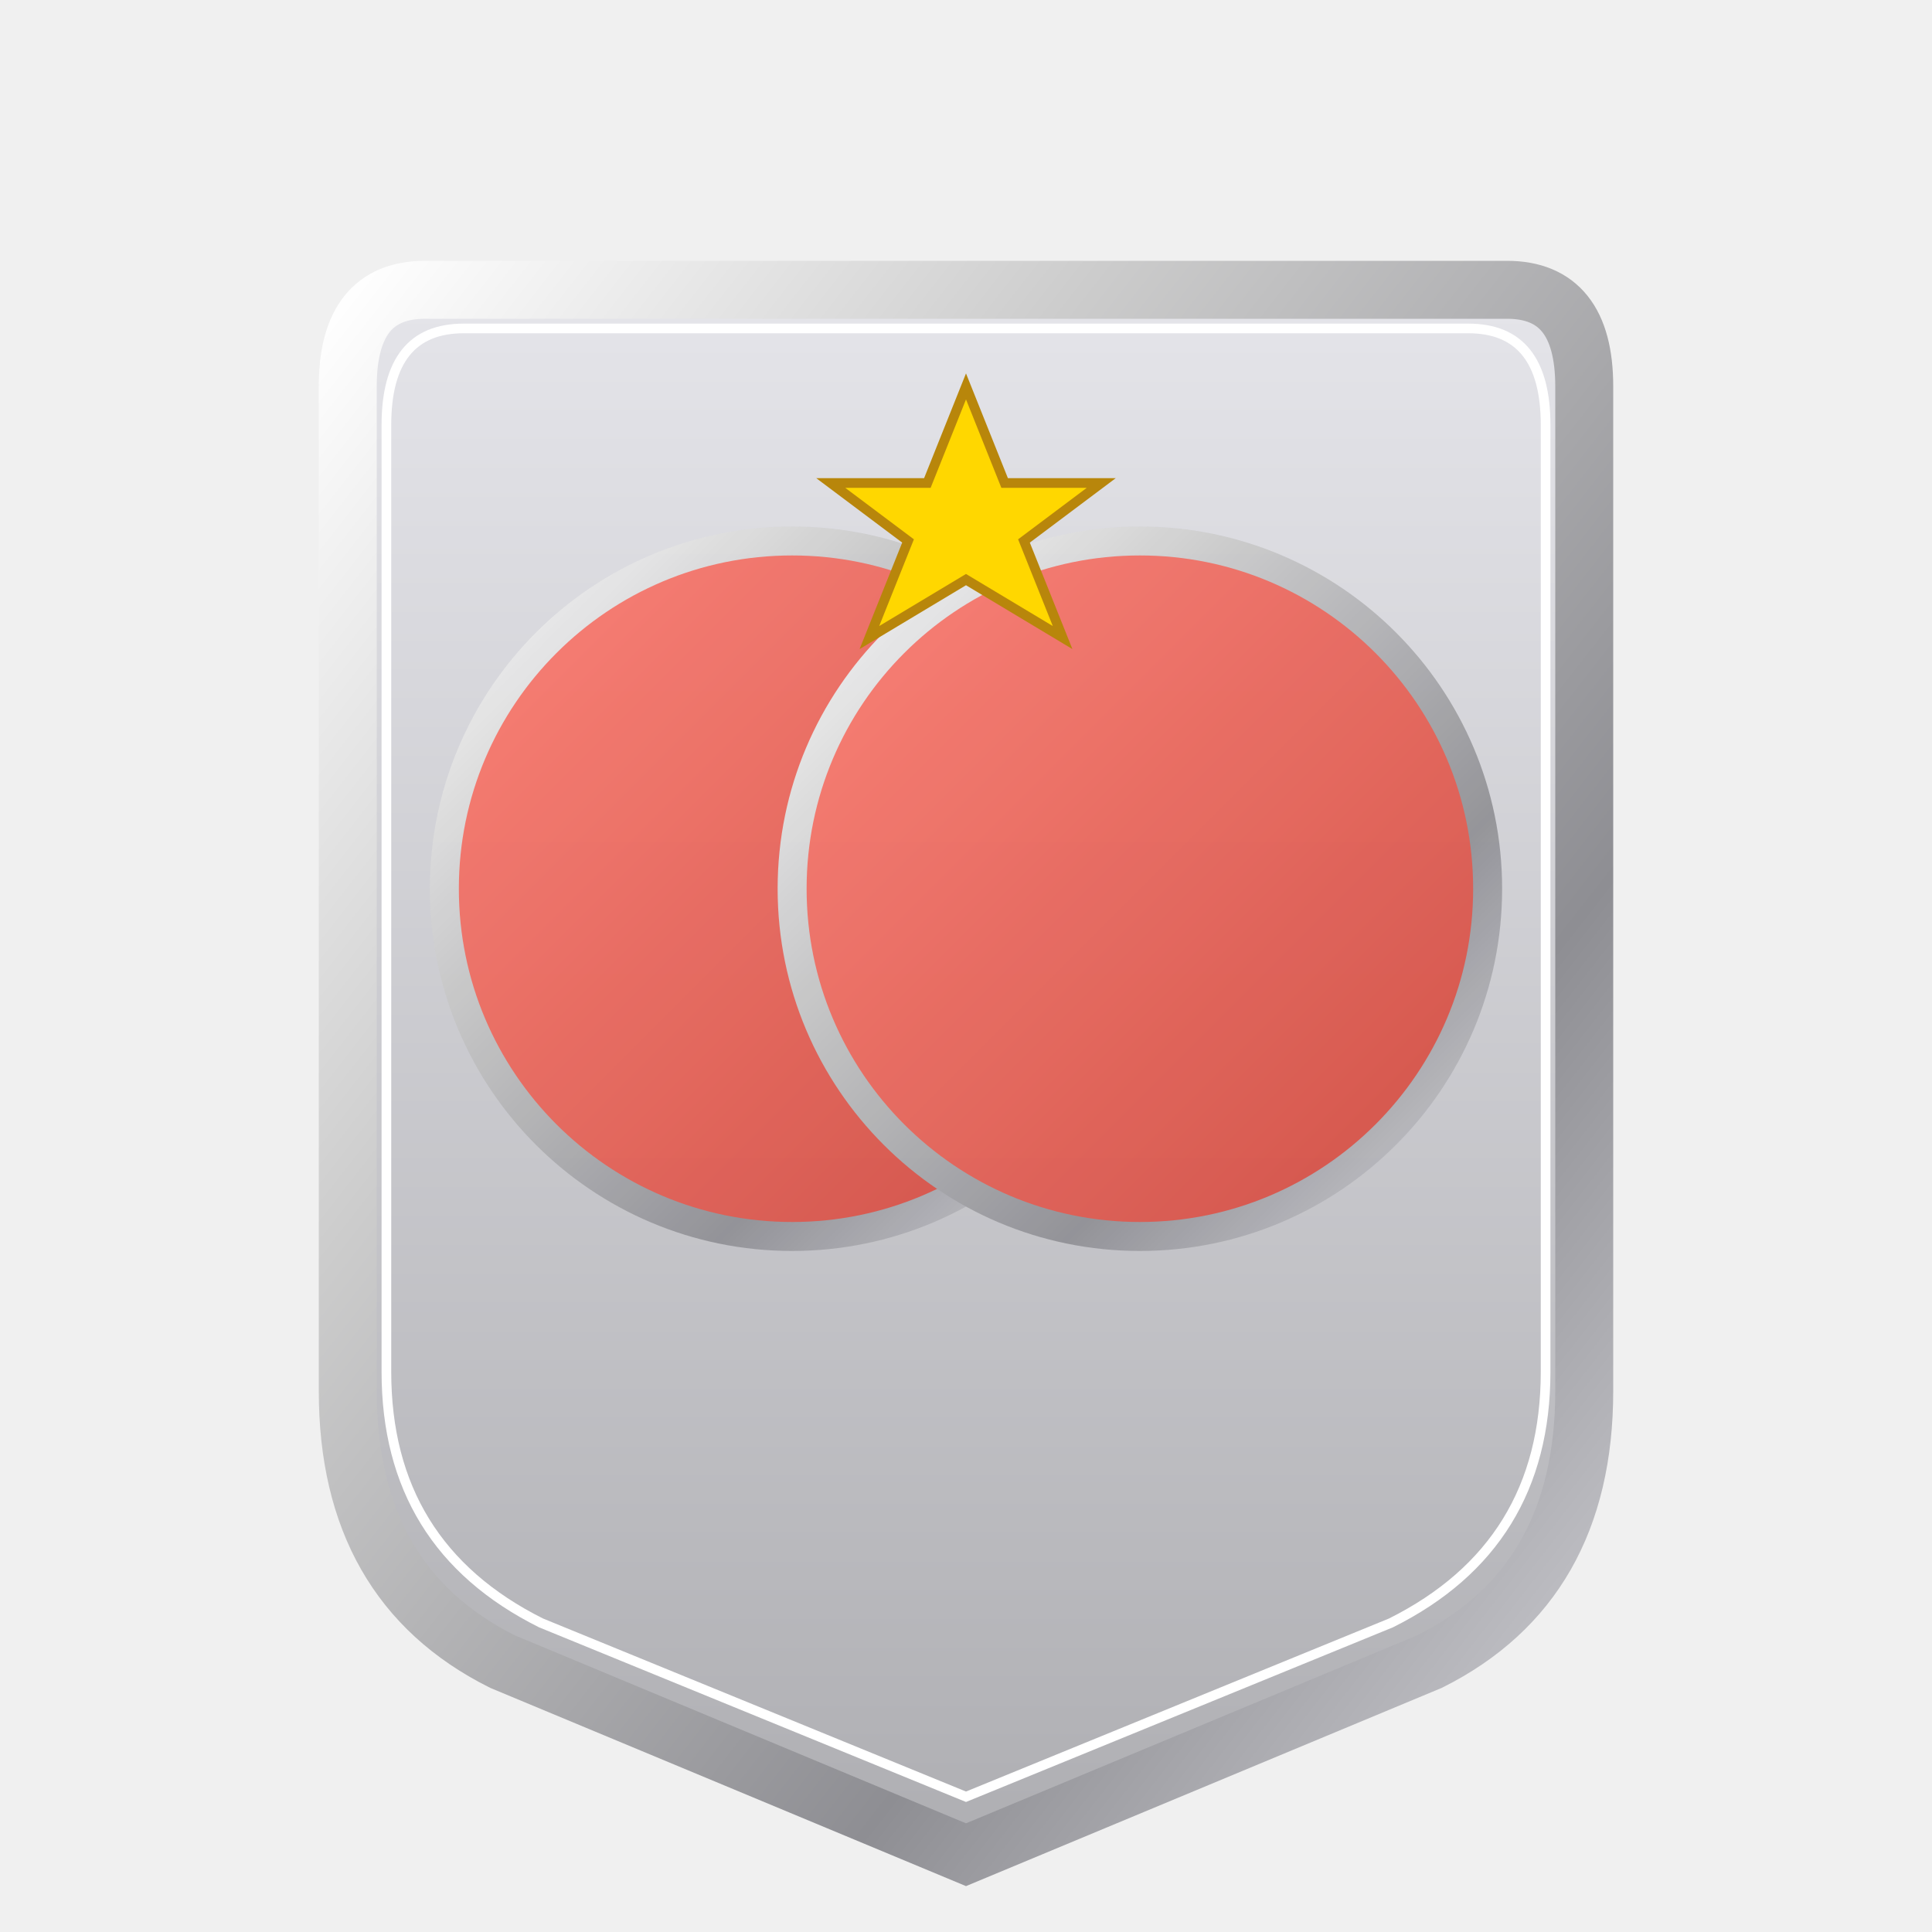
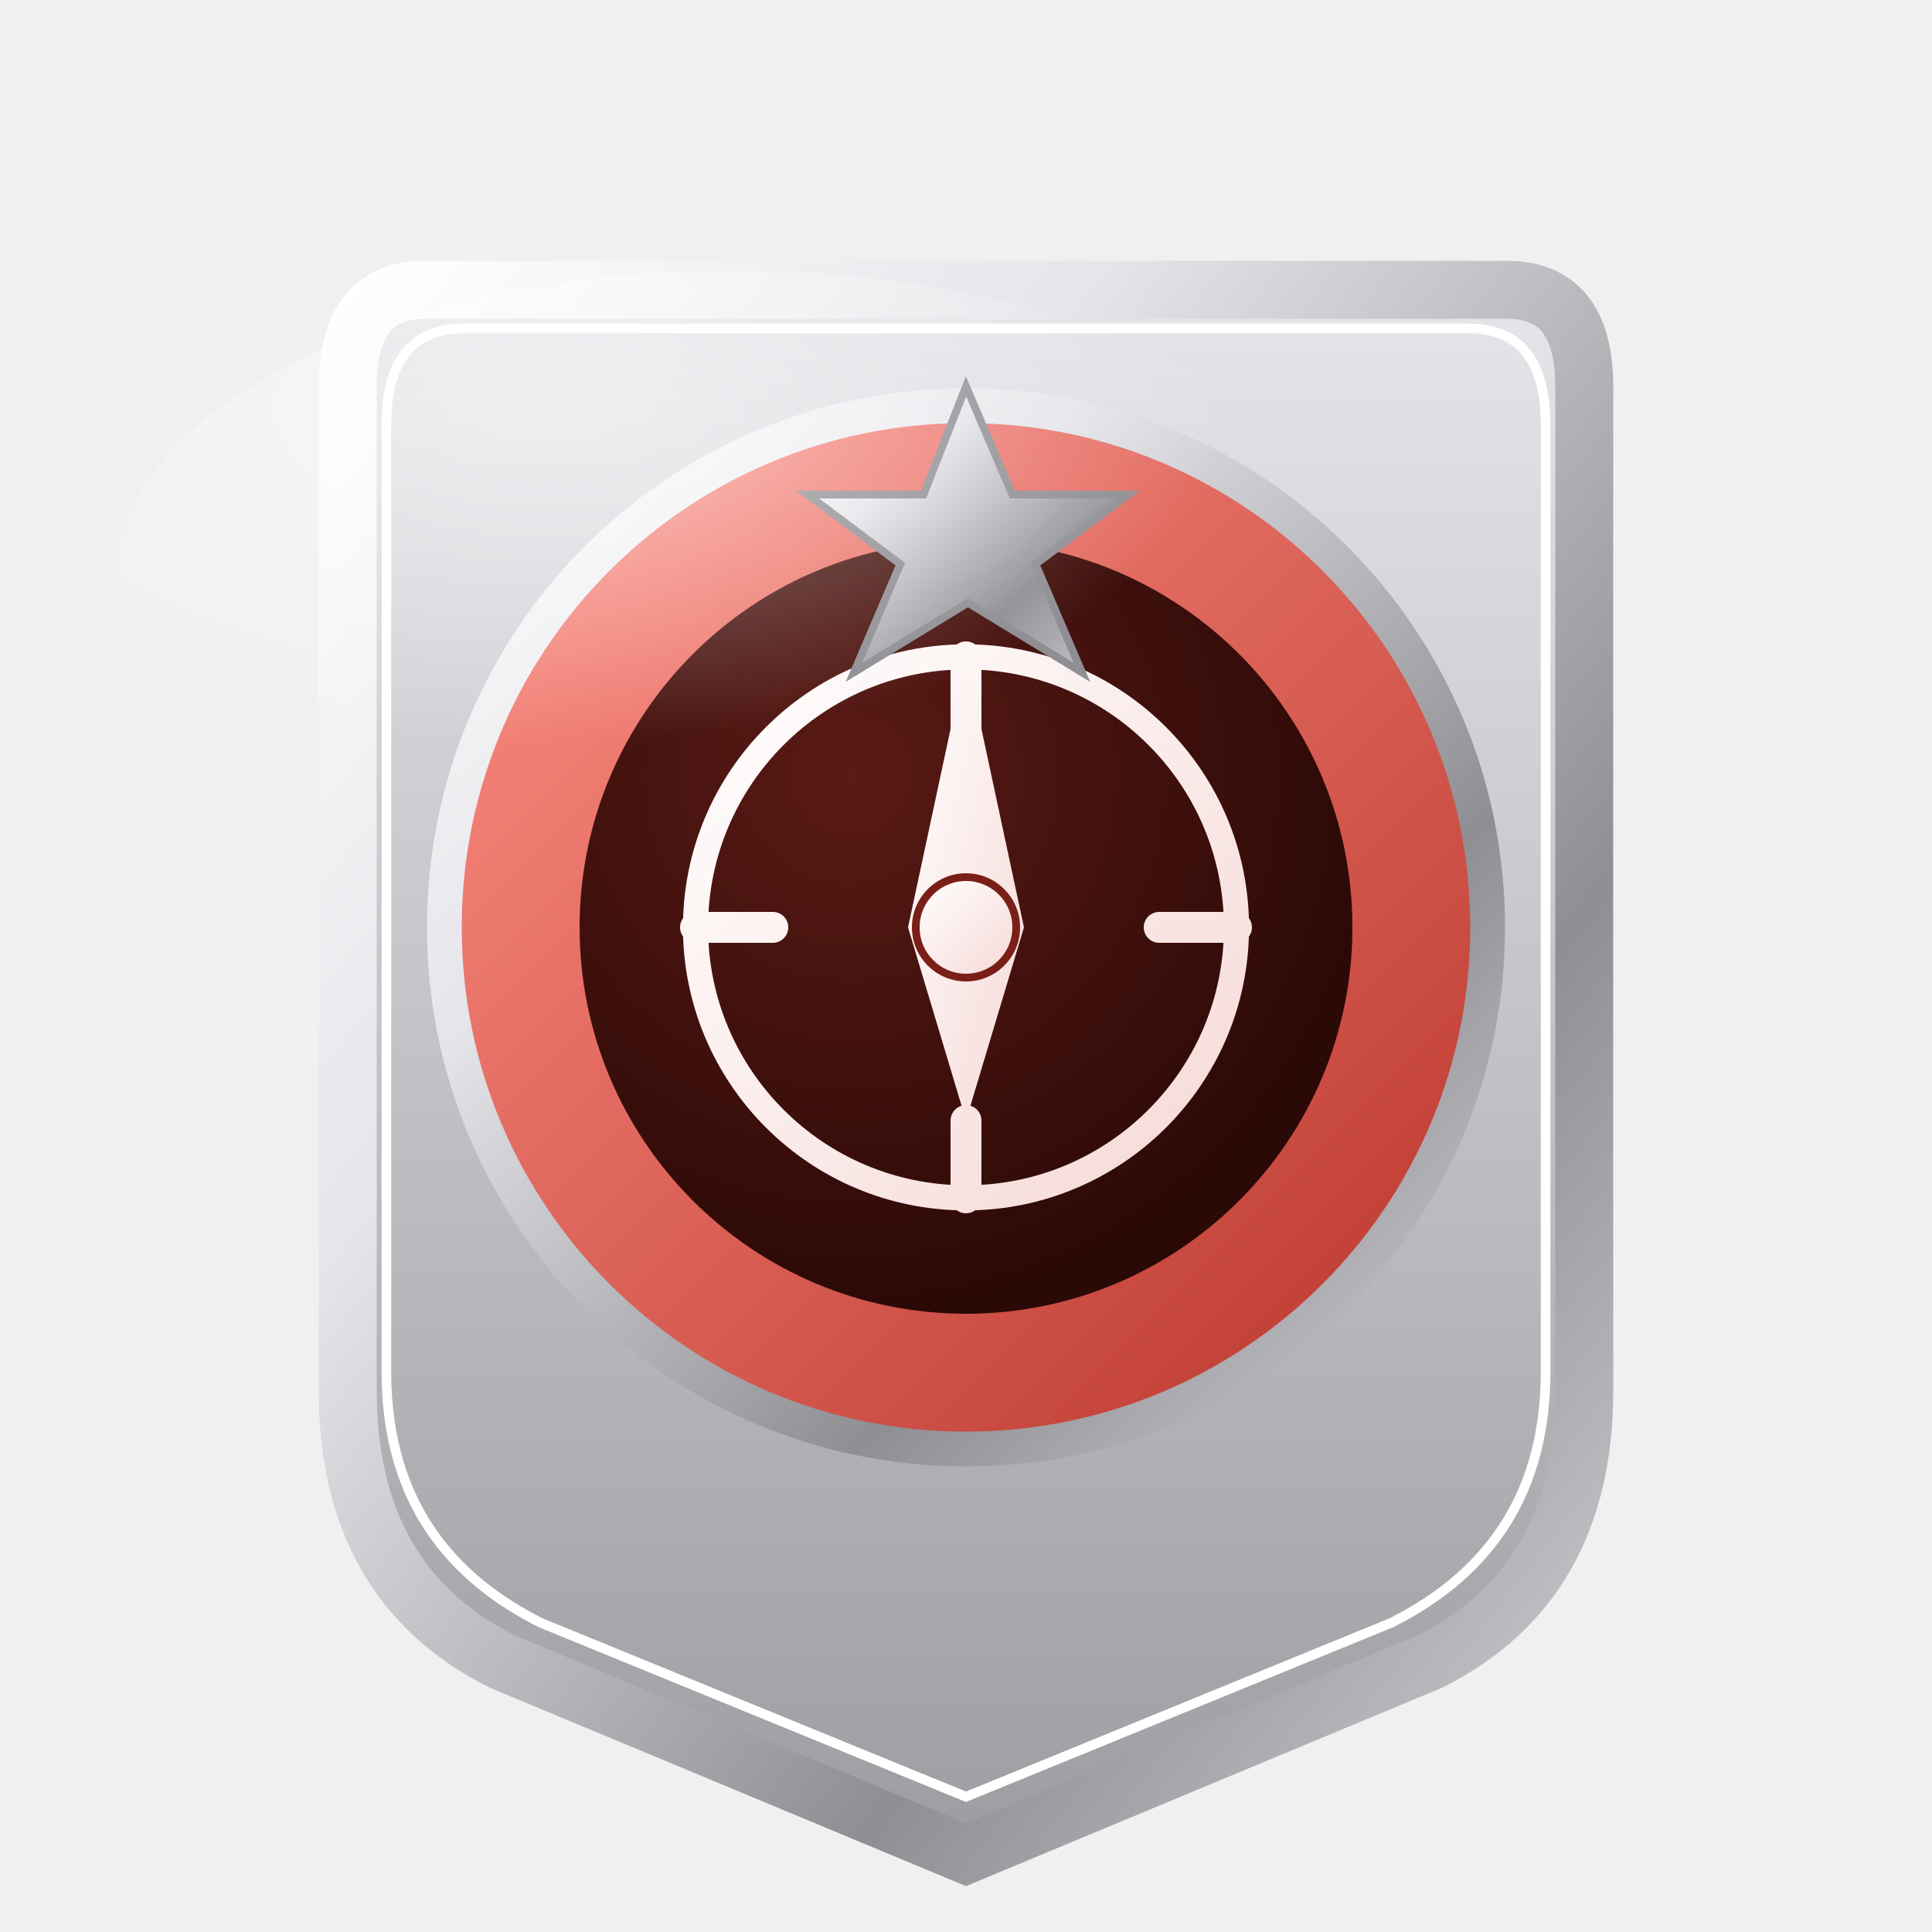
<svg xmlns="http://www.w3.org/2000/svg" viewBox="0 0 100 100" fill="none">
  <defs>
    <linearGradient id="silver" x1="0%" y1="0%" x2="100%" y2="100%">
      <stop offset="0%" stop-color="#fff" />
-       <stop offset="30%" stop-color="#ccc" />
+       <stop offset="30%" stop-color="#E5E5EA" />
      <stop offset="70%" stop-color="#8E8E93" />
      <stop offset="100%" stop-color="#D1D1D6" />
    </linearGradient>
    <linearGradient id="coral" x1="0%" y1="0%" x2="100%" y2="100%">
-       <stop offset="0%" stop-color="#FF7A6E" />
-       <stop offset="100%" stop-color="#D0453A" />
+       <stop offset="0%" stop-color="#FF9086" />
+       <stop offset="100%" stop-color="#B8342A" />
    </linearGradient>
    <linearGradient id="shield" x1="0%" y1="0%" x2="0%" y2="100%">
      <stop offset="0%" stop-color="#E5E5EA" />
-       <stop offset="100%" stop-color="#AEAEB2" />
+       <stop offset="100%" stop-color="#9C9CA1" />
    </linearGradient>
+     <radialGradient id="dark" cx="35%" cy="30%" r="70%">
+       <stop offset="0%" stop-color="#5A1A15" />
+       <stop offset="100%" stop-color="#2B0906" />
+     </radialGradient>
+     <linearGradient id="icon" x1="0%" y1="0%" x2="100%" y2="100%">
+       <stop offset="0%" stop-color="#fff" />
+       <stop offset="100%" stop-color="#F5D9D6" />
+     </linearGradient>
+     <radialGradient id="gloss" cx="35%" cy="22%" r="55%">
+       <stop offset="0%" stop-color="#fff" stop-opacity=".5" />
+       <stop offset="100%" stop-color="#fff" stop-opacity="0" />
+     </radialGradient>
  </defs>
  <path d="M22 15H78Q82 15 82 20V72Q82 82 74 86L50 96 26 86Q18 82 18 72V20Q18 15 22 15Z" fill="url(#shield)" stroke="url(#silver)" stroke-width="3" />
  <path d="M24 17H76Q80 17 80 22V71Q80 80 72 84L50 93 28 84Q20 80 20 71V22Q20 17 24 17Z" fill="none" stroke="#fff" stroke-width=".5" />
-   <g opacity=".9">
-     <circle cx="41" cy="46" r="18" fill="url(#coral)" stroke="url(#silver)" stroke-width="1.5" />
-     <circle cx="59" cy="46" r="18" fill="url(#coral)" stroke="url(#silver)" stroke-width="1.5" />
+   <circle cx="50" cy="48" r="27" fill="url(#coral)" stroke="url(#silver)" stroke-width="1.8" />
+   <circle cx="50" cy="48" r="20" fill="url(#dark)" />
+   <g stroke="url(#icon)" fill="none">
+     <circle cx="50" cy="48" r="14" stroke-width="1.3" />
+     <line x1="50" y1="34" x2="50" y2="62" stroke-width="1.1" />
+     <line x1="36" y1="48" x2="64" y2="48" stroke-width="1.1" />
+     <path d="M50 34 v4M50 58v4M36 48h4M60 48h4" stroke-width="1.6" stroke-linecap="round" />
  </g>
-   <path d="m50 20 2 5h5l-4 3 2 5-5-3-5 3 2-5-4-3h5z" fill="#FFD700" stroke="#B8860B" stroke-width=".5" />
+   <polygon points="50,34 53,48 50,58 47,48" fill="url(#icon)" />
+   <circle cx="50" cy="48" r="2.6" fill="url(#icon)" stroke="#7A1F18" stroke-width=".4" />
+   <path d="m50 20 2.4 5.6h6l-4.8 3.6 2.4 5.6-5.9-3.6-5.9 3.6 2.4-5.6-4.8-3.6h6z" fill="url(#silver)" stroke="#8E8E93" stroke-width=".4" />
+   <ellipse cx="38" cy="30" rx="32" ry="16" fill="url(#gloss)" />
</svg>
